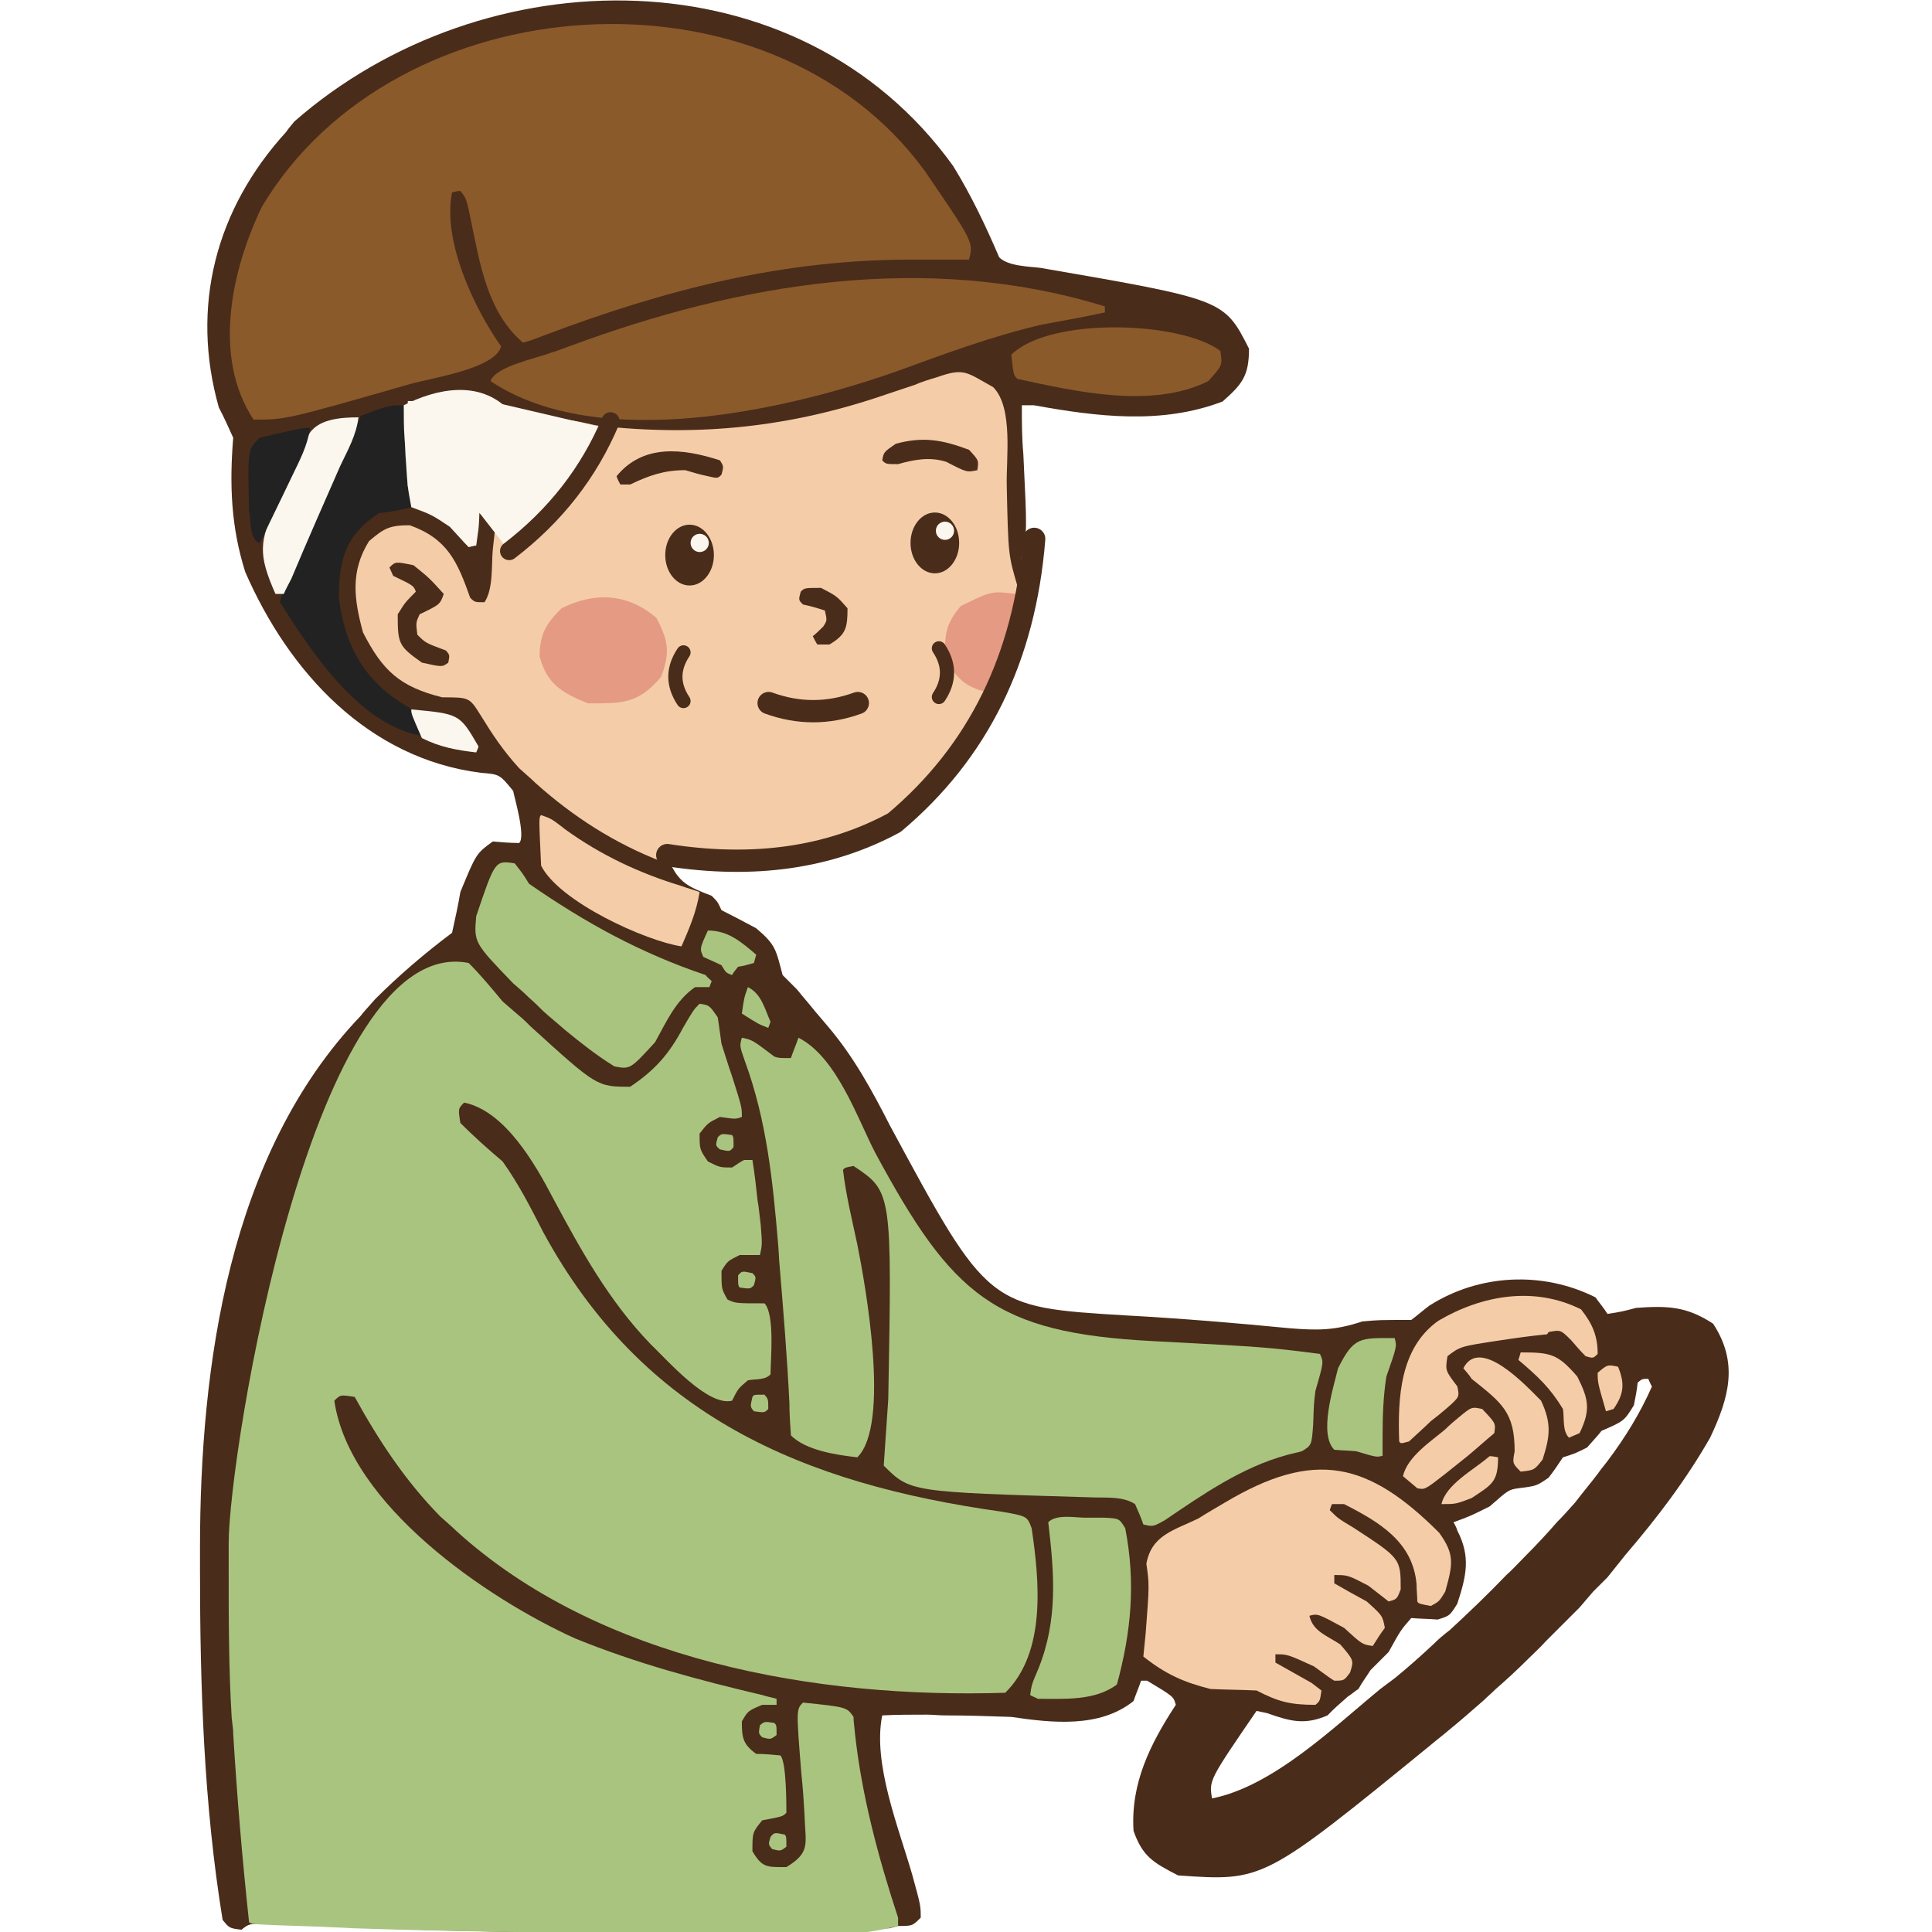
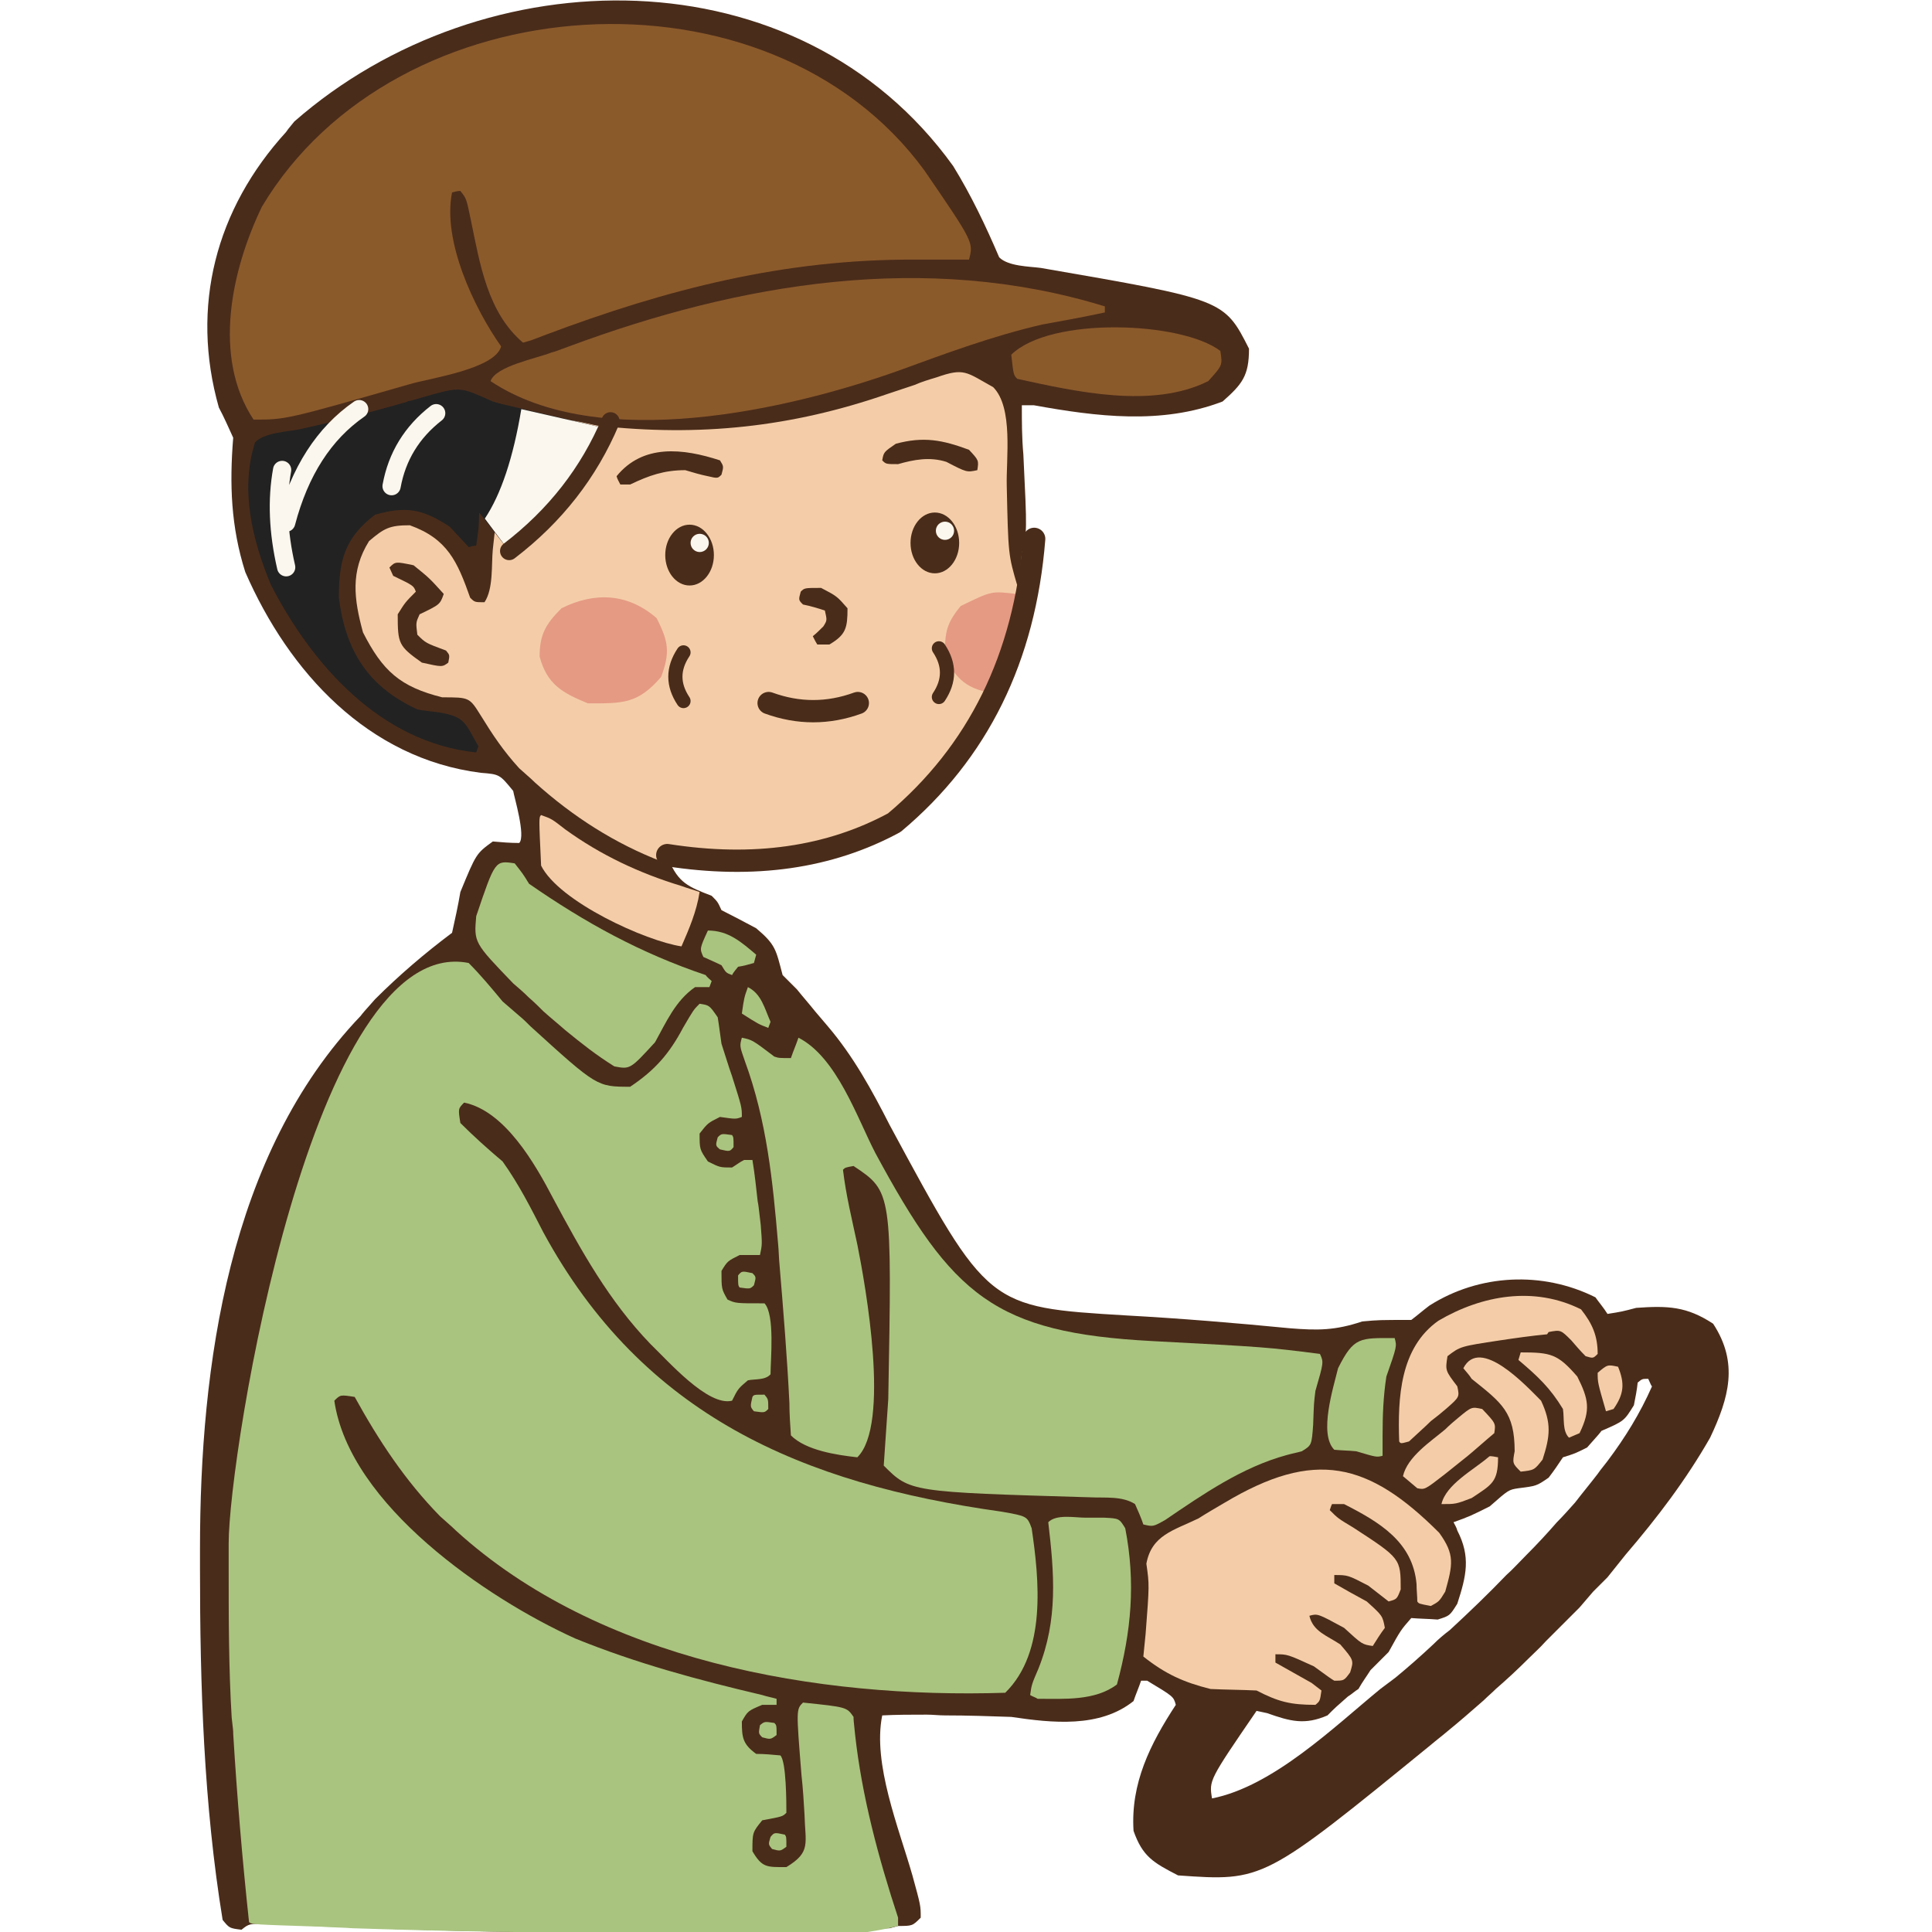
<svg xmlns="http://www.w3.org/2000/svg" viewBox="0 0 256 256">
  <g data-part="person">
    <path d="M126.3 22c2.4 3.9 4.3 7.9 6.1 12.1 1.2 1.2 4 1.2 5.5 1.4 24.3 4.2 24.3 4.2 27.6 10.7 0 3.6-.9 4.7-3.5 7-8.1 3.1-16.7 2-25 .5-.5 0-1.1 0-1.6 0 0 2.2 0 4.3.2 6.5.5 10.3.5 10.3-.2 13.1-.1 1.1-.2 2.2-.3 3.3-.1.3-.2.7-.3 1 0 .9 0 1.7-.1 2.6-.4 7.4-2.7 14.4-7.4 20.3-.5.7-1.1 1.5-1.7 2.3-2.2 2.8-4.6 4.4-7.7 6.2-.4.2-.4.2-2.3 1.3-7.6 4.4-15.3 4.3-23.7 3.6-1.1 0-2.2 0-3.3 0 1.3 3.1 2.6 3.6 5.7 4.8.8.8.8.8 1.3 1.9 1.6.8 3.1 1.6 4.6 2.4 2.6 2.2 2.6 2.8 3.5 6.2.6.6 1.2 1.2 1.9 1.9.8 1 1.6 1.9 2.4 2.9.6.7 1.1 1.3 1.7 2 3.4 4 5.8 8.4 8.2 13.1 13 24.1 13 24.1 31.3 25.2 7.3.4 14.5 1 21.7 1.7 3.7.3 6 .3 9.6-.9 2.2-.2 2.2-.2 6.5-.2.8-.6 1.6-1.3 2.4-1.9 6.6-4.2 15-4.6 22-1.1.5.7 1.1 1.4 1.6 2.2 1.9-.3 1.9-.3 3.8-.8 4.2-.3 6.7-.2 10.2 2.1 3.4 5.2 2.1 9.8-.4 15.1-3.2 5.6-7 10.6-11.2 15.5-.4.5-.4.5-2.4 3-.6.6-1.2 1.2-1.9 1.9-.6.7-1.2 1.4-1.8 2.1-1.5 1.5-3 3-4.5 4.5-.7.8-1.5 1.5-2.3 2.3-1.4 1.4-2.8 2.7-4.3 4-.5.5-1.1 1-1.6 1.5-1.6 1.4-3.2 2.8-4.8 4.1-.7.6-1.5 1.2-2.2 1.8-22.2 18.1-22.2 18.1-33.5 17.3-3.3-1.7-4.7-2.5-5.9-5.9-.4-6.3 2.2-11.5 5.6-16.7-.3-1.1-.3-1.1-3.8-3.2-.2 0-.5 0-.8 0-.3.9-.7 1.8-1 2.7-4.5 3.6-10.8 2.9-16.2 2.1-2.9-.1-5.8-.2-8.8-.2-.8 0-1.6-.1-2.4-.1-2 0-4 0-5.9.1-1.3 6.4 2.2 14.9 4 21.2 1.1 4 1.1 4 1.1 5.6-1.1 1.1-1.1 1.1-3 1.1-.4.1-.7.2-1.1.3-10.9.5-21.8.6-32.7.6-.4 0-.4 0-2.4 0-15.8 0-31.6-.4-47.4-1.2-2.4 0-2.4 0-3.4.8-1.6-.2-1.6-.2-2.5-1.3-2.5-15.3-3-31-3-46.5 0-.9 0-1.8 0-2.7 0-24.2 3.8-52.3 21.3-70.6.3-.4.3-.4 1.9-2.2 3.2-3.2 6.6-6.1 10.2-8.8.4-1.8.8-3.6 1.1-5.4 2.1-5.1 2.1-5.1 4.3-6.7 1.1.1 2.3.2 3.5.2.9-.9-.7-6.2-.8-6.9-1.8-2.2-1.8-2.2-4.3-2.4-14.9-1.9-25.4-13.3-31.2-26.6-1.9-6-2.1-11.6-1.6-17.8-.6-1.3-1.2-2.7-1.9-4-3.8-13.4-.4-26.3 8.9-36.5.2-.3.2-.3 1.1-1.4 25.1-22 66.8-22.6 87.3 5.9zm90.7 161.2c-.1 1-.3 2-.5 3-1.3 2.1-1.3 2.1-4.3 3.4-.3.4-.3.4-1.9 2.2-1.6.8-1.6.8-3.2 1.3-.6.9-1.2 1.8-1.9 2.7-1.6 1.1-1.6 1.1-4 1.4-1.3.2-1.3.2-3.8 2.4-2.6 1.3-2.6 1.3-4.8 2.1.2.4.4.7.5 1.1 1.8 3.5 1.2 6 0 9.7-1 1.6-1 1.6-2.6 2.1-1.2-.1-2.3-.1-3.5-.2-1.4 1.6-1.4 1.6-3 4.5-.8.8-1.6 1.6-2.4 2.4-.5.8-1.1 1.6-1.6 2.5-.5.3-.9.7-1.4 1-1.6 1.4-1.6 1.4-2.7 2.5-3 1.3-4.9.8-8-.3-.5-.1-.9-.2-1.4-.3-6.3 9.2-6.3 9.2-5.9 11.6 8.1-1.6 16.2-9.5 22.3-14.5.7-.5 1.3-1 2-1.5 1.7-1.4 3.4-2.9 5-4.4.7-.7 1.4-1.3 2.2-1.9 2.6-2.4 5.1-4.8 7.5-7.3.9-.8 1.7-1.7 2.6-2.6 1.4-1.4 2.8-2.9 4.1-4.4.8-.8 1.6-1.7 2.4-2.6 1-1.3 2-2.5 3-3.8.2-.3.2-.3 1.3-1.7 2.4-3.2 4.3-6.3 5.9-9.9-.1-.1-.1-.1-.5-1-.8 0-.8 0-1.4.5z" fill="#4A2C1A" />
    <path d="M62.1 127.6c1.6 1.6 3 3.3 4.5 5.1.7.6 1.4 1.2 2.2 1.9.5.4 1 .9 1.5 1.4 8.8 8 8.8 8 13.2 8 3.3-2.2 5.2-4.4 7-7.8 1.4-2.4 1.4-2.4 2.2-3.2 1.3.2 1.3.2 2.4 1.8.1.6.1.6.5 3.5.5 1.5.9 2.9 1.4 4.3 1.3 4.1 1.3 4.1 1.3 5.4-.8.3-.8.3-2.9 0-1.6.8-1.6.8-2.7 2.2 0 2.1 0 2.1 1.1 3.7 1.6.8 1.6.8 3.2.8.5-.3 1-.7 1.6-1 .3 0 .7 0 1.1 0 .3 1.8.5 3.7.7 5.5.1.5.1.5.4 3.1.2 2.6.2 2.6-.1 4-.9 0-1.7 0-2.7 0-1.6.8-1.6.8-2.4 2.1 0 2.4 0 2.4.8 3.8 1.1.5 1.1.5 4.9.5 1.4 1.5.8 7.5.8 9.4-.7.8-2 .6-3 .8-1.3 1.1-1.3 1.1-2.1 2.7-3.2.8-8.5-5.3-10.8-7.5-5.5-5.7-9.2-12.4-12.9-19.3-2.4-4.6-6.4-11.6-11.8-12.7-.8.8-.8.8-.5 2.7 1.8 1.8 3.7 3.5 5.6 5.1 2.2 3.1 3.7 6.1 5.4 9.4 13.2 24.3 34.3 33.3 60.7 37 3.4.6 3.4.6 4 2.2 1 6.8 2 16.4-3.5 21.8-24.9.8-53.8-4.2-72.8-21.5-.3-.3-.3-.3-2.1-1.9-4.6-4.7-8.1-10-11.3-15.8-1.9-.3-1.9-.3-2.7.5 2 13.8 20.2 26.2 31.9 31.5 8.1 3.3 16.3 5.5 24.8 7.5.6.2 1.2.3 1.9.5 0 .3 0 .5 0 .8-.6 0-1.3 0-1.9 0-1.9.8-1.9.8-2.7 2.2 0 2.1.1 3 1.9 4.3 1.1 0 2.1.1 3.2.2.8.8.8 6.4.8 7.6-.5.5-.5.5-3.2 1-1.3 1.6-1.3 1.6-1.3 4.1 1.3 2.2 1.9 2.1 4.5 2.1 3.3-2 2.5-3.1 2.4-7-.1-1.7-.2-3.4-.4-5.2-.7-8.7-.7-8.7.2-9.6 5.8.6 5.8.6 6.7 1.9 0 .4 0 .4.2 2.3.9 8.2 3.1 16.4 5.7 24.3 0 .4 0 .7 0 1.1-10.2 2.6-23.2.9-33.8.9-.8 0-1.6 0-2.4 0-12 0-24-.2-36.1-.6-1.3-.1-2.7-.1-4.1-.2-9.2-.3-9.2-.3-9.6-.6-.9-8.4-1.6-16.7-2.1-25 0-.4 0-.4-.2-2.1-.4-6.6-.4-13.2-.4-19.8 0-1.1 0-2.2 0-3.3 0-11.8 11.1-81 31.8-76.9z" fill="#A9C47F" />
    <path d="M131.6 51.3c2.7 2.7 1.7 9.5 1.8 13.1.2 9.1.2 9.1 1.4 13.2 0 8.3-2.3 16.4-7.5 22.9-.5.7-1.1 1.5-1.7 2.3-2.2 2.8-4.6 4.4-7.7 6.2-.4.2-.4.2-2.3 1.3-7.6 4.4-15.3 4.3-23.7 3.6-3.3 0-3.3 0-4.1.3-6.3-2.4-11.9-6-16.9-10.5-.3-.3-.3-.3-2.1-1.9-2.1-2.3-3.5-4.4-5.1-7-1.5-2.4-1.5-2.4-5.1-2.4-5.6-1.4-7.9-3.5-10.5-8.6-1.2-4.4-1.7-8.1.8-12.1 2-1.7 2.7-2.1 5.4-2.1 5 1.8 6.3 4.8 8 9.6.6.6.6.6 1.9.6 1.2-1.8.9-5 1.1-7 .8-7.4.8-7.4 3.7-9.9 1.9-2.2 2.9-4.2 4.1-6.8 1.1-1.1 4.8.1 6.1.3 13.5 1.5 25.7.2 38.4-4.2.6-.2.6-.2 3.6-1.2.9-.4 1.9-.7 2.9-1 3.7-1.3 3.9-.7 7.5 1.3z" fill="#F4CDA8" />
    <path d="M122.5 22.6c6.5 9.5 6.5 9.5 5.9 11.8-2.3 0-4.6 0-7 0-17.4-.1-33 3.9-49.2 10-1.8.7-1.8.7-2.9 1-4.7-4-5.7-10.4-6.9-16.2-.6-2.9-.6-2.9-1.4-3.9-.4 0-.7.1-1.1.2-1.3 6.4 2.9 15.3 6.5 20.4-.8 3-9.4 4.2-12.1 5-16.4 4.7-16.4 4.7-20.7 4.7-5.5-8.3-2.9-19.9 1.1-28.2 17.7-29.7 67.2-33 87.8-4.8z" fill="#8B5A2B" />
    <path d="M98.3 137.5c1.4.3 1.4.3 4.3 2.5.6.2.6.2 2.2.2.3-.9.7-1.8 1-2.7 5.1 2.6 7.8 10.7 10.2 15.3 10.2 18.9 15.8 23.8 36.7 24.9 15.1.8 15.1.8 22.2 1.7.5 1.1.5 1.1-.6 4.9-.2 1.6-.2 1.6-.3 4.5-.2 2.7-.2 2.7-1.5 3.5-.7.2-1.3.3-2 .5-5.9 1.6-11.1 5.2-16.1 8.6-1.6.9-1.6.9-2.9.6-.3-.9-.7-1.8-1.1-2.7-1.7-1.1-4-.8-6-.9-23.8-.7-23.8-.7-27.3-4.2.2-2.9.4-5.9.6-8.8.5-27.5.5-27.5-4.6-30.9-1.1.2-1.1.2-1.4.5.4 3.4 1.2 6.6 1.9 9.9 1.1 5.5 4.4 23.9 0 28.2-2.7-.3-6.8-.9-8.8-2.9-.1-1.4-.2-2.9-.2-4.3-.3-6.1-.8-12.2-1.3-18.2-.1-1-.1-1.9-.2-2.9-.7-8.3-1.5-16.3-4.4-24.2-.7-2-.7-2-.4-3.1z" fill="#A9C47F" />
    <path d="M146.4 40.6c0 .2 0 .5 0 .8-2.8.6-5.5 1.1-8.3 1.6-6.5 1.5-12.7 3.8-19 6.1-14.6 5.2-39.7 11-54.1 1.4.7-2 6.1-3 8.1-3.8.4-.1.4-.1 2.3-.8 22.6-8.4 47.3-12.6 71-5.3z" fill="#8B5A2B" />
    <path d="M190.7 203.1c2.1 2.9 1.8 4.2.8 7.8-.8 1.3-.8 1.3-1.9 1.9-1.6-.3-1.6-.3-1.8-.6 0-.7-.1-1.5-.1-2.3-.5-5.6-4.9-8.2-9.6-10.6-.5 0-1.1 0-1.6 0-.1.2-.1.2-.3.8 1.1 1.1 1.1 1.1 3.1 2.3 6.3 4.1 6.3 4.1 6.3 8.2-.5 1.3-.5 1.3-1.6 1.6-.4-.3-.4-.3-2.7-2.1-2.7-1.4-2.7-1.4-4.5-1.4 0 .4 0 .7 0 1.1 1.4.8 2.8 1.6 4.3 2.4 2.1 1.9 2.1 1.9 2.4 3.5-.6.8-1.1 1.6-1.6 2.4-1.4-.2-1.4-.2-3.8-2.4-3.5-1.9-3.5-1.9-4.6-1.6.5 2.1 2.3 2.6 4.1 3.8 1.8 2.1 1.8 2.1 1.3 3.7-.8 1.1-.8 1.1-2.1 1.1-.5-.3-.5-.3-2.7-1.9-3.5-1.6-3.5-1.6-5.1-1.6 0 .4 0 .7 0 1.1 1.6.9 3.2 1.8 4.8 2.7.4.3.9.7 1.3 1-.2 1.4-.2 1.4-.8 1.9-3.3 0-4.9-.4-7.8-1.9-2-.1-4.1-.1-6.1-.2-3.6-.9-6-2-8.9-4.3.1-1 .2-2 .3-3 .5-6.5.5-6.5.1-9.3.7-3.8 3.6-4.4 6.9-6 1.1-.7 2.3-1.4 3.5-2.1 11.9-7.1 19-5.4 28.4 4z" fill="#F4CDA8" />
+     <path d="M65.3 53.2c1.6.5 3.2 1.1 4.8 1.6.3.3.3.3 0 2.1-1.5 2.8-2.9 4.4-5.1 6.5-1.8 1.8-1.4 4.2-1.6 6.7-.1.7-.2 1.4-.3 2.2-.3 0-.7.1-1 .2-.8-.9-1.6-1.7-2.5-2.7-3.5-2.3-5.7-2.8-9.9-1.6-4.1 3.1-4.8 6.2-4.8 11 .9 7.1 3.9 11.8 10.4 14.8.5.1.5.1 2.9.4 3.5.6 3.4 1.4 5.2 4.5-.1.2-.2.5-.3.8-12.6-1.3-21.7-11.5-27.2-22.2-2.5-6-4.1-12.7-2.1-18.9 1.3-1.3 4.3-1.4 5.8-1.7 6-1.3 11.8-2.9 17.6-4.6 4-1.1 4-.9 8.1.9z" fill="#222222" />
    <path d="M68.2 114.4c1.1 1.4 1.1 1.4 1.9 2.7 7.5 5.2 14.8 9.2 23.4 12.1.2.3.5.5.8.8-.1.3-.2.5-.3.8-.6 0-1.2 0-1.9 0-2.6 1.8-3.8 4.6-5.3 7.3-3.3 3.6-3.3 3.6-5.4 3.2-2.4-1.5-4.3-3-6.5-4.8-.9-.8-1.9-1.6-2.9-2.5-.6-.6-1.2-1.2-1.9-1.8-.7-.7-1.4-1.3-2.1-1.9-5.2-5.4-5.2-5.4-4.9-8.9 2.5-7.4 2.5-7.4 5.1-7z" fill="#A9C47F" />
-     <path d="M53.5 53.7c.3 2.5.5 5 .8 7.5 0 .5 0 .5.2 2.7 0 1.1 0 2.2 0 3.3-2 .5-2 .5-4.3.8-4.4 2.9-5.3 6.1-5.3 11.2.8 6.5 3.5 11.3 9.4 14.6 1.6 3.2 1.6 3.2 1.6 3.7-8.3-1.4-14.7-11.2-18.8-17.7.5-2.3 1.7-4.4 2.7-6.6.4-1 .9-2.1 1.4-3.3 1.8-3.8 3.5-7.7 5.2-11.5.5-1.1 1-2.2 1.4-3.3 3.7-1.4 3.7-1.4 5.7-1.4z" fill="#222222" />
    <path d="M143.8 201.1c.8 0 1.6 0 2.5 0 2 .1 2 .1 2.8 1.4 1.4 7.2.8 13.7-1.1 20.7-2.9 2.2-7 1.9-10.5 1.9-.3-.2-.7-.3-1-.5.2-1.4.2-1.4 1.1-3.5 2.6-6.5 2.1-12.6 1.3-19.4 1.1-1.1 3.5-.6 4.9-.6z" fill="#A9C47F" />
-     <path d="M67.4 54.3c.5 4.7.6 6.5-3.2 9.6-.8 1.6-.6 4.5-.8 6.2-.1.7-.2 1.4-.3 2.2-.2 0-.2 0-1 .2-.4-.4-.4-.4-2.5-2.7-2.4-1.6-2.4-1.6-5.1-2.6-.5-2.7-.5-2.7-.7-5.9-.1-1.1-.1-2.2-.2-3.3-.1-1.4-.1-2.8-.1-4.3 4.3-2.2 10-3.4 13.9.6z" fill="#FBF7EE" />
    <path d="M87 81.9c1.6 3.1 1.8 4.6.6 7.8-3.1 3.6-5.1 3.5-9.7 3.5-3.4-1.4-5.4-2.5-6.4-6.2 0-2.9.8-4.3 2.9-6.4 4.4-2.2 8.8-2 12.6 1.3z" fill="#E59A84" />
    <path d="M161.7 46.5c.3 1.9.3 1.9-1.6 4-7.4 3.7-17.5 1.4-25.3-.3-.5-.5-.5-.5-.8-3.2 5.2-5.1 22.6-4.4 27.7-.5z" fill="#8B5A2B" />
    <path d="M209.5 173.5c1.5 1.9 2.2 3.5 2.2 5.9-.6.6-.6.6-1.6.3-.7-.7-1.3-1.4-1.9-2.1-1.4-1.4-1.4-1.4-3-1.1 0 0 0 0-.2.3-2.1.2-4.2.5-6.2.8-5.3.8-5.3.8-7 2.1-.3 1.9-.3 1.9 1.3 4 .3 1.4.3 1.4-1.4 2.9-.7.6-1.3 1.1-2.1 1.7-.4.4-.4.4-2.9 2.7-1.1.3-1.1.3-1.3 0-.2-5.8.1-12.4 5.2-16 5.8-3.4 12.7-4.6 18.9-1.5z" fill="#F4CDA8" />
    <path d="M71.7 108c1.4.5 1.4.5 3.2 1.9 4.7 3.4 9.8 5.8 15.4 7.5.8.3 1.6.5 2.4.8-.4 2.6-1.4 4.9-2.4 7.2-4.7-.7-16.2-5.9-18.6-10.7-.3-6.4-.3-6.4 0-6.7z" fill="#F4CDA8" />
-     <path d="M47.5 55.3c-.3 2.4-1.4 4.3-2.4 6.4-2.2 5-4.4 10-6.5 15-.3.6-.7 1.3-1 2-.3 0-.7 0-1.1 0-2.3-5.2-2.2-7 .2-11.9 1.4-3 2.8-6 4.1-9 1.1-2.3 4.4-2.5 6.7-2.5z" fill="#FBF7EE" />
    <path d="M184.8 177.3c.3 1.1.3 1.1-1.1 5.1-.4 2.6-.5 5.1-.5 7.8 0 .9 0 1.8 0 2.7-.8.2-.8.2-3.5-.6-1-.1-1.9-.1-2.9-.2-2.1-2.1-.1-8.3.5-10.8 2.1-4.2 2.9-4 7.5-4z" fill="#A9C47F" />
    <path d="M134.6 78.7c.8 3.4-.3 10.7-2.7 13.2-3.6-.5-5.3-1.8-6.7-5.1 0-3 .2-4.2 2.1-6.5 4.1-2 4.1-2 7.3-1.6z" fill="#E59A84" />
    <path d="M204.2 185.6c1.4 3 1.2 4.7.2 7.8-1.1 1.4-1.1 1.4-2.9 1.6-1.1-1.1-1.1-1.1-.8-2.7 0-5.2-1.7-6.4-5.7-9.6-.3-.5-.7-.9-1.1-1.4 2.2-4.3 8.3 2.3 10.3 4.3z" fill="#F4CDA8" />
-     <path d="M41.1 56.7c-.4 2.5-1.4 4.3-2.5 6.6-.4.8-.8 1.7-1.2 2.5-1 2.1-2 4.1-3 6.2-1.4-.7-1.1-2.8-1.4-4.3-.2-8.1-.2-8.1 1.4-9.7 5.6-1.3 5.6-1.3 6.7-1.3z" fill="#222222" />
    <path d="M196.4 186.7c1.8 1.9 1.8 1.9 1.6 3.2-1.2 1-2.3 2-3.5 3-1 .8-2 1.6-3 2.4-2.7 2.1-2.7 2.1-3.7 1.9-.7-.6-1.3-1.1-1.9-1.6.6-2.6 3.7-4.6 5.6-6.2.6-.6 1.2-1.1 1.8-1.6 1.7-1.4 1.7-1.4 3.1-1.1z" fill="#F4CDA8" />
    <path d="M54.8 74.9c2.1 1.7 2.1 1.7 4 3.8-.5 1.4-.5 1.4-3.2 2.7-.5 1.1-.5 1.1-.3 2.7 1.1 1.1 1.1 1.1 3.8 2.1.5.6.5.6.3 1.6-.8.6-.8.6-3.5 0-3.1-2.2-3.2-2.5-3.2-6.4 1-1.6 1-1.6 2.4-3-.3-.8-.3-.8-3-2.1-.2-.4-.3-.7-.5-1.1.8-.8.8-.8 3.2-.3z" fill="#4A2C1A" />
    <path d="M201.5 179.2c4 0 4.9.2 7.5 3.2 1.5 3 1.8 4.4.3 7.5-.5.2-.9.4-1.4.6-.9-.9-.6-2.5-.8-3.8-1.7-2.8-3.3-4.3-5.9-6.5.1-.3.2-.7.3-1z" fill="#F4CDA8" />
    <path d="M95.4 61c.5.8.5.8.2 1.9-.5.5-.5.5-1.8.2-1-.2-2-.5-3-.8-2.8 0-4.8.7-7.3 1.9-.4 0-.8 0-1.3 0-.2-.4-.4-.7-.5-1.1 3.5-4.3 8.8-3.7 13.7-2.1z" fill="#4A2C1A" />
    <path d="M128.4 59.6c1.3 1.4 1.3 1.4 1.1 2.7-1.4.3-1.4.3-4.1-1.1-2.2-.7-4.3-.3-6.4.3-1.6 0-1.6 0-2.1-.5.2-1.1.2-1.1 1.8-2.2 3.7-1 6.2-.5 9.7.8z" fill="#4A2C1A" />
-     <path d="M54.5 94c6.4.6 6.4.6 8.9 4.9 0 .1 0 .1-.3.8-2.6-.3-4.8-.7-7.2-1.9-1.4-3.2-1.4-3.2-1.4-3.8z" fill="#FBF7EE" />
    <path d="M108.8 77.9c2.1 1.1 2.1 1.1 3.5 2.7 0 2.6-.2 3.5-2.4 4.8-.6 0-1.1 0-1.6 0-.2-.3-.4-.7-.6-1.1.5-.4.9-.8 1.4-1.3.5-.8.5-.8.2-2.1-.9-.3-1.9-.6-2.9-.8-.6-.6-.6-.6-.3-1.7.5-.5.5-.5 2.7-.5z" fill="#4A2C1A" />
    <path d="M93.8 123.3c2.7 0 4.4 1.5 6.4 3.2-.1.4-.2.7-.3 1.1-.7.2-1.4.4-2.1.5-.3.4-.6.7-.8 1.1-.8-.3-.8-.3-1.4-1.3-.4-.2-.4-.2-2.4-1.1-.5-1.1-.5-1.1.6-3.5z" fill="#A9C47F" />
    <path d="M198.5 193.1c0 3.3-.8 3.6-3.5 5.4-2.1.8-2.1.8-4 .8.6-2.6 4.2-4.5 6.2-6.2.2-.2.2-.2 1.3 0z" fill="#F4CDA8" />
    <path d="M214.4 181.1c.9 2.2.8 3.6-.6 5.6-.3.1-.7.2-1 .3-1.1-3.8-1.1-3.8-1.1-5.1 1.3-1.1 1.3-1.1 2.7-.8z" fill="#F4CDA8" />
-     <path d="M67.4 54.3c1.9.2 1.9.2 3 .8-.3 1.8-.3 1.8-1.9 4.8-.4.1-.7.2-1.1.3-.2-3-.2-3 0-5.9z" fill="#222222" />
    <path d="M99.1 130.8c1.8.9 2.2 2.8 3 4.6-.1.3-.2.5-.3.8-1.3-.5-1.3-.5-3.5-1.9.3-2.1.3-2.1.8-3.5z" fill="#A9C47F" />
    <path d="M101.3 184.8c.5.6.5.6.5 1.9-.5.5-.5.5-1.9.3-.5-.6-.5-.6-.2-1.9.2-.3.2-.3 1.6-.3z" fill="#A9C47F" />
    <path d="M99.7 168.7c.5.5.5.5.2 1.6-.5.5-.5.5-1.9.3-.2-.3-.2-.3-.2-1.6.5-.6.5-.6 1.9-.3z" fill="#A9C47F" />
    <path d="M97 150.4c.2.3.2.3.2 1.6-.5.6-.5.6-1.8.3-.6-.5-.6-.5-.3-1.6.5-.5.5-.5 1.9-.3z" fill="#A9C47F" />
    <path d="M104 243.1c.2.3.2.3.2 1.6-.8.6-.8.6-1.9.3-.5-.6-.5-.6-.2-1.6.5-.6.5-.6 1.9-.3z" fill="#A9C47F" />
    <path d="M102.6 228.3c.3.3.3.3.3 1.6-.8.6-.8.6-1.9.3-.5-.5-.5-.5-.3-1.6.6-.5.6-.5 1.9-.3z" fill="#A9C47F" />
    <g transform="matrix(-0.2686 0 0 0.2686 252.8 -12.4)">
      <g fill="#4A2C1A">
        <ellipse cx="480" cy="314" rx="12" ry="15" />
        <ellipse cx="601" cy="320" rx="12" ry="15" />
      </g>
      <g fill="#FBF7EE">
        <circle cx="475" cy="308" r="4.5" />
        <circle cx="596" cy="314" r="4.5" />
      </g>
      <g fill="none" stroke="#4A2C1A" stroke-width="11" stroke-linecap="round" stroke-linejoin="round">
        <path d="M518 393Q540 401 562 393" />
        <path d="M431 312Q438 400 500 452Q548 478 612 468" />
        <path d="M478 366q-8 12 0 24M604 368q8 12 0 24" stroke-width="7" />
-         <path d="M640 258L700 244H740V286Q716 286 704 300L690 318Q658 290 640 258Z" fill="#FBF7EE" stroke="none" />
+         <path d="M640 258L700 244H740V286Q716 286 704 300L690 318Q658 290 640 258Z" fill="#222222" stroke="none" />
+         <path d="M640 258L684 248Q690 284 702 302L690 318Q658 290 640 258Z" fill="#FBF7EE" stroke="none" />
+         <path d="M726 250Q744 264 748 286M764 248Q790 266 800 304M802 278Q806 300 800 326" stroke="#FBF7EE" stroke-width="9" />
        <path d="M640 254Q656 292 690 318" stroke-width="9" />
      </g>
    </g>
  </g>
</svg>
